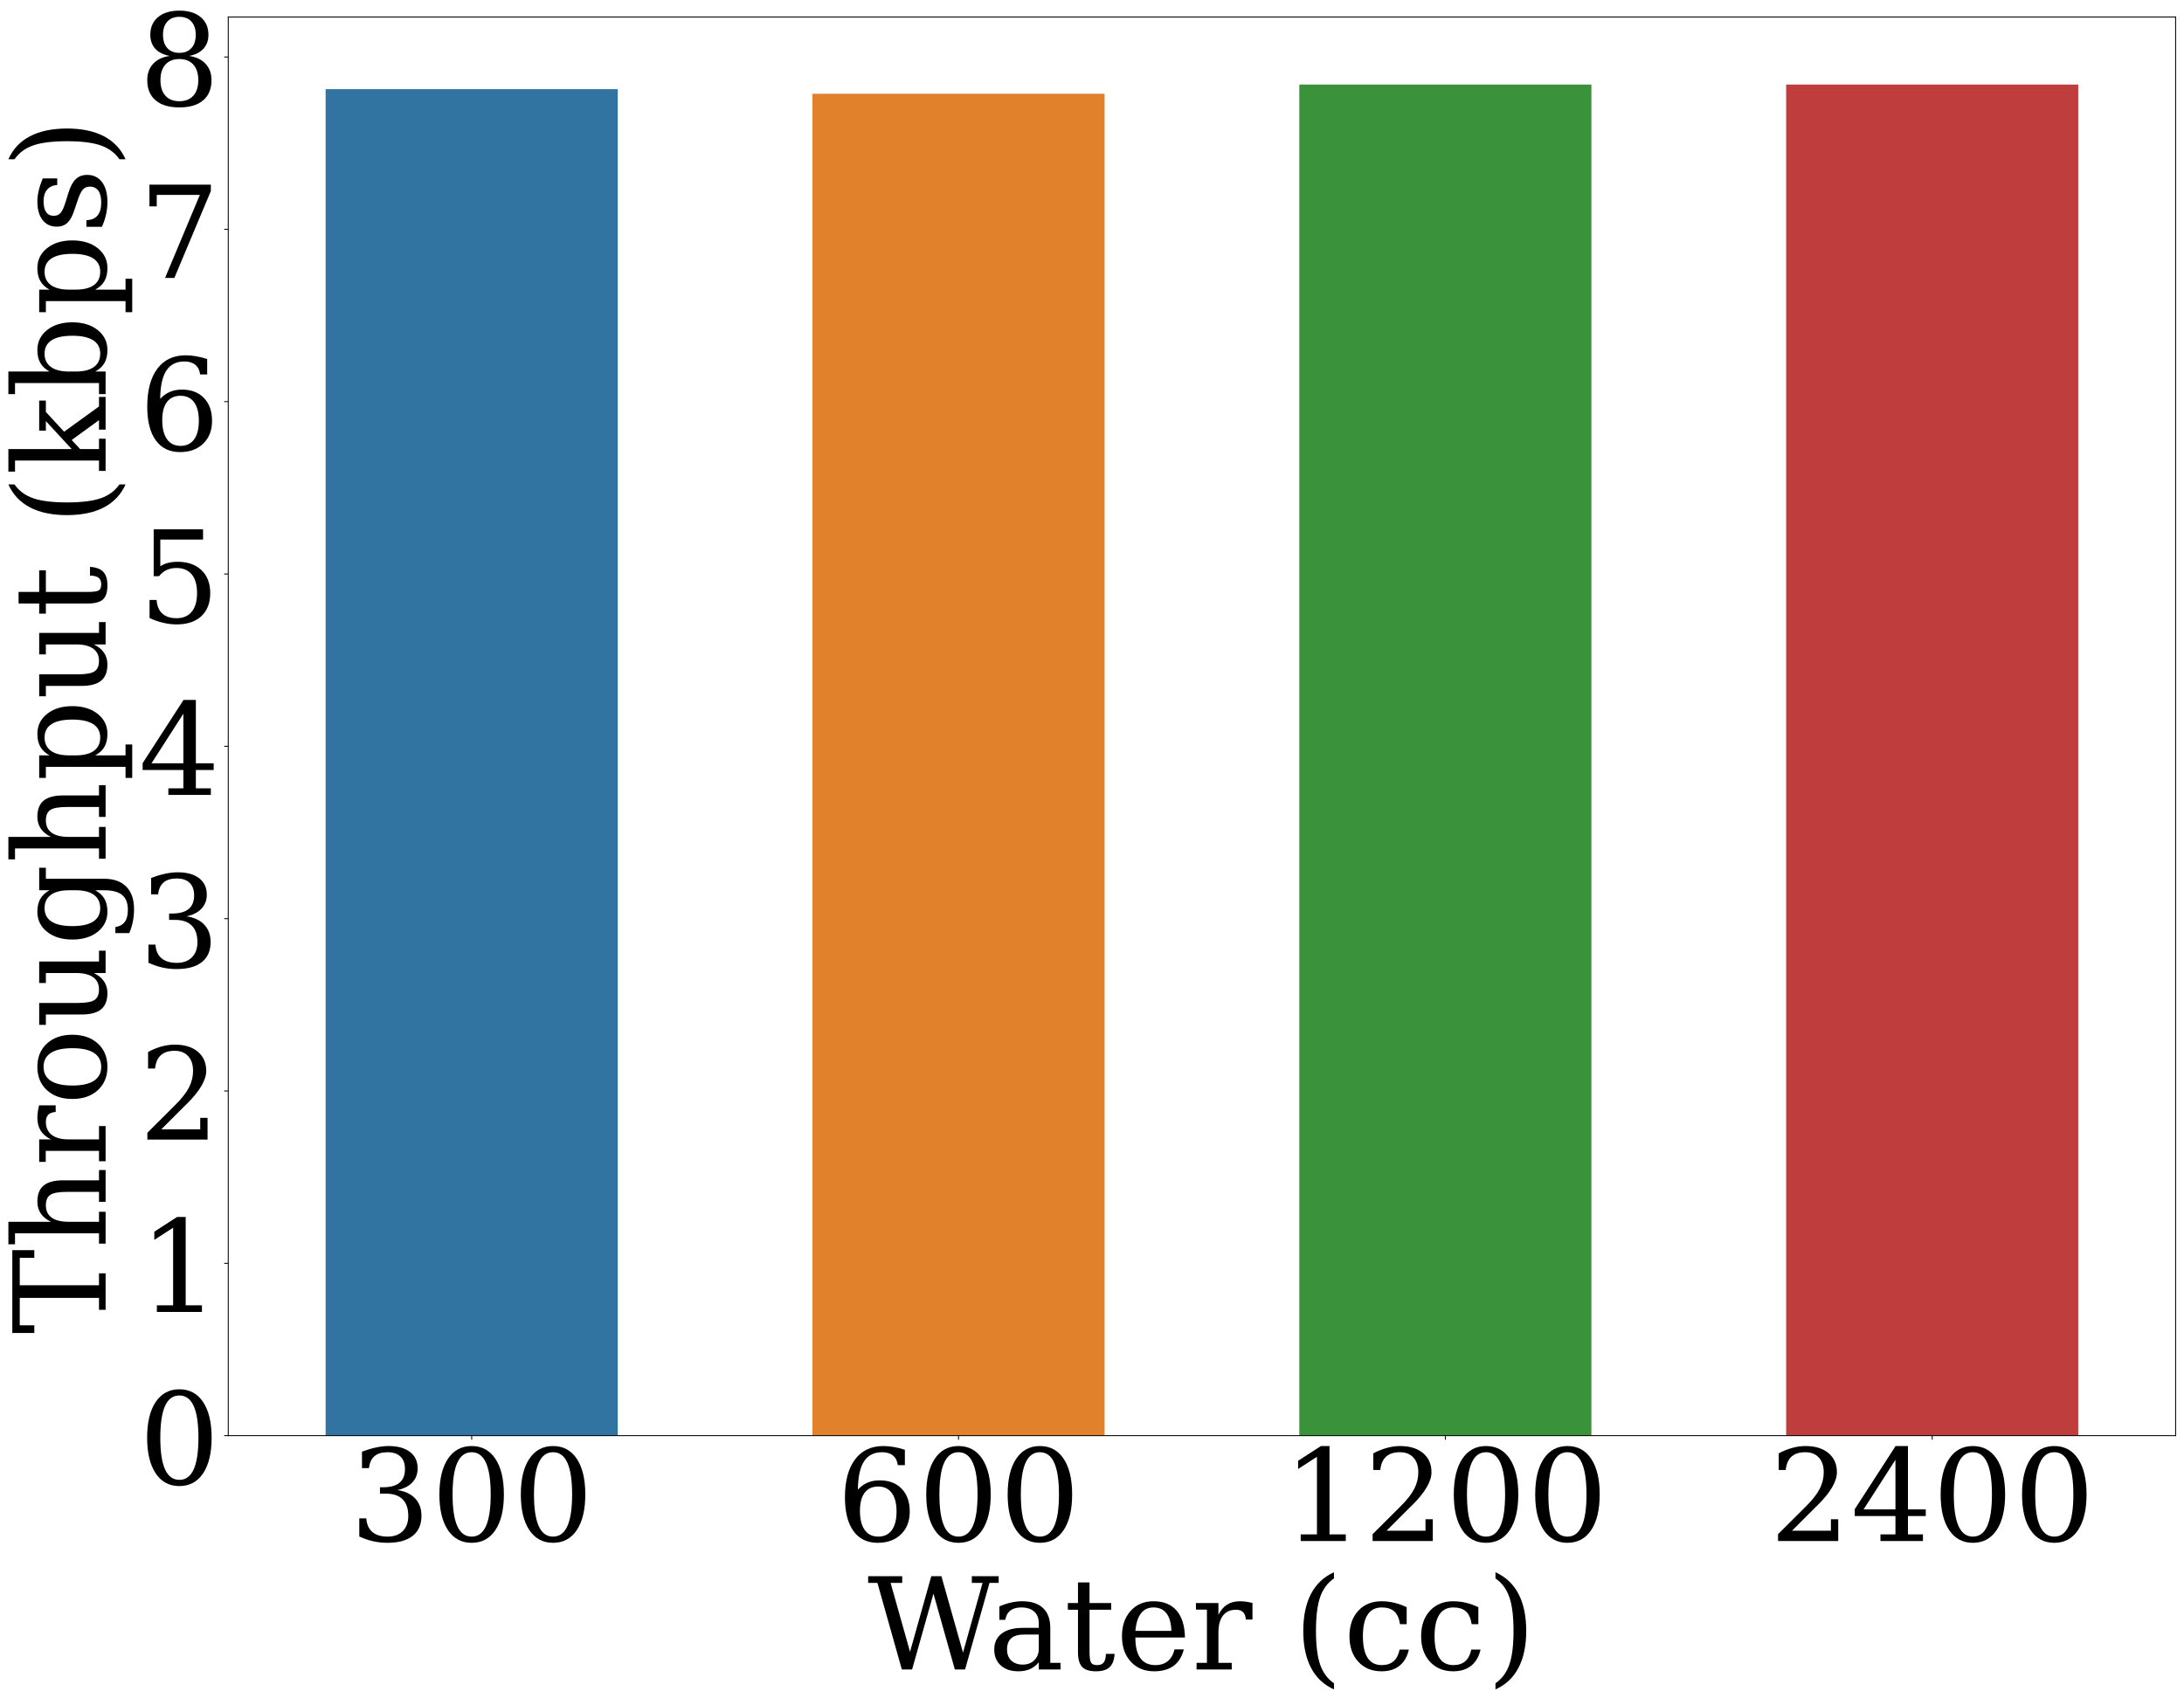
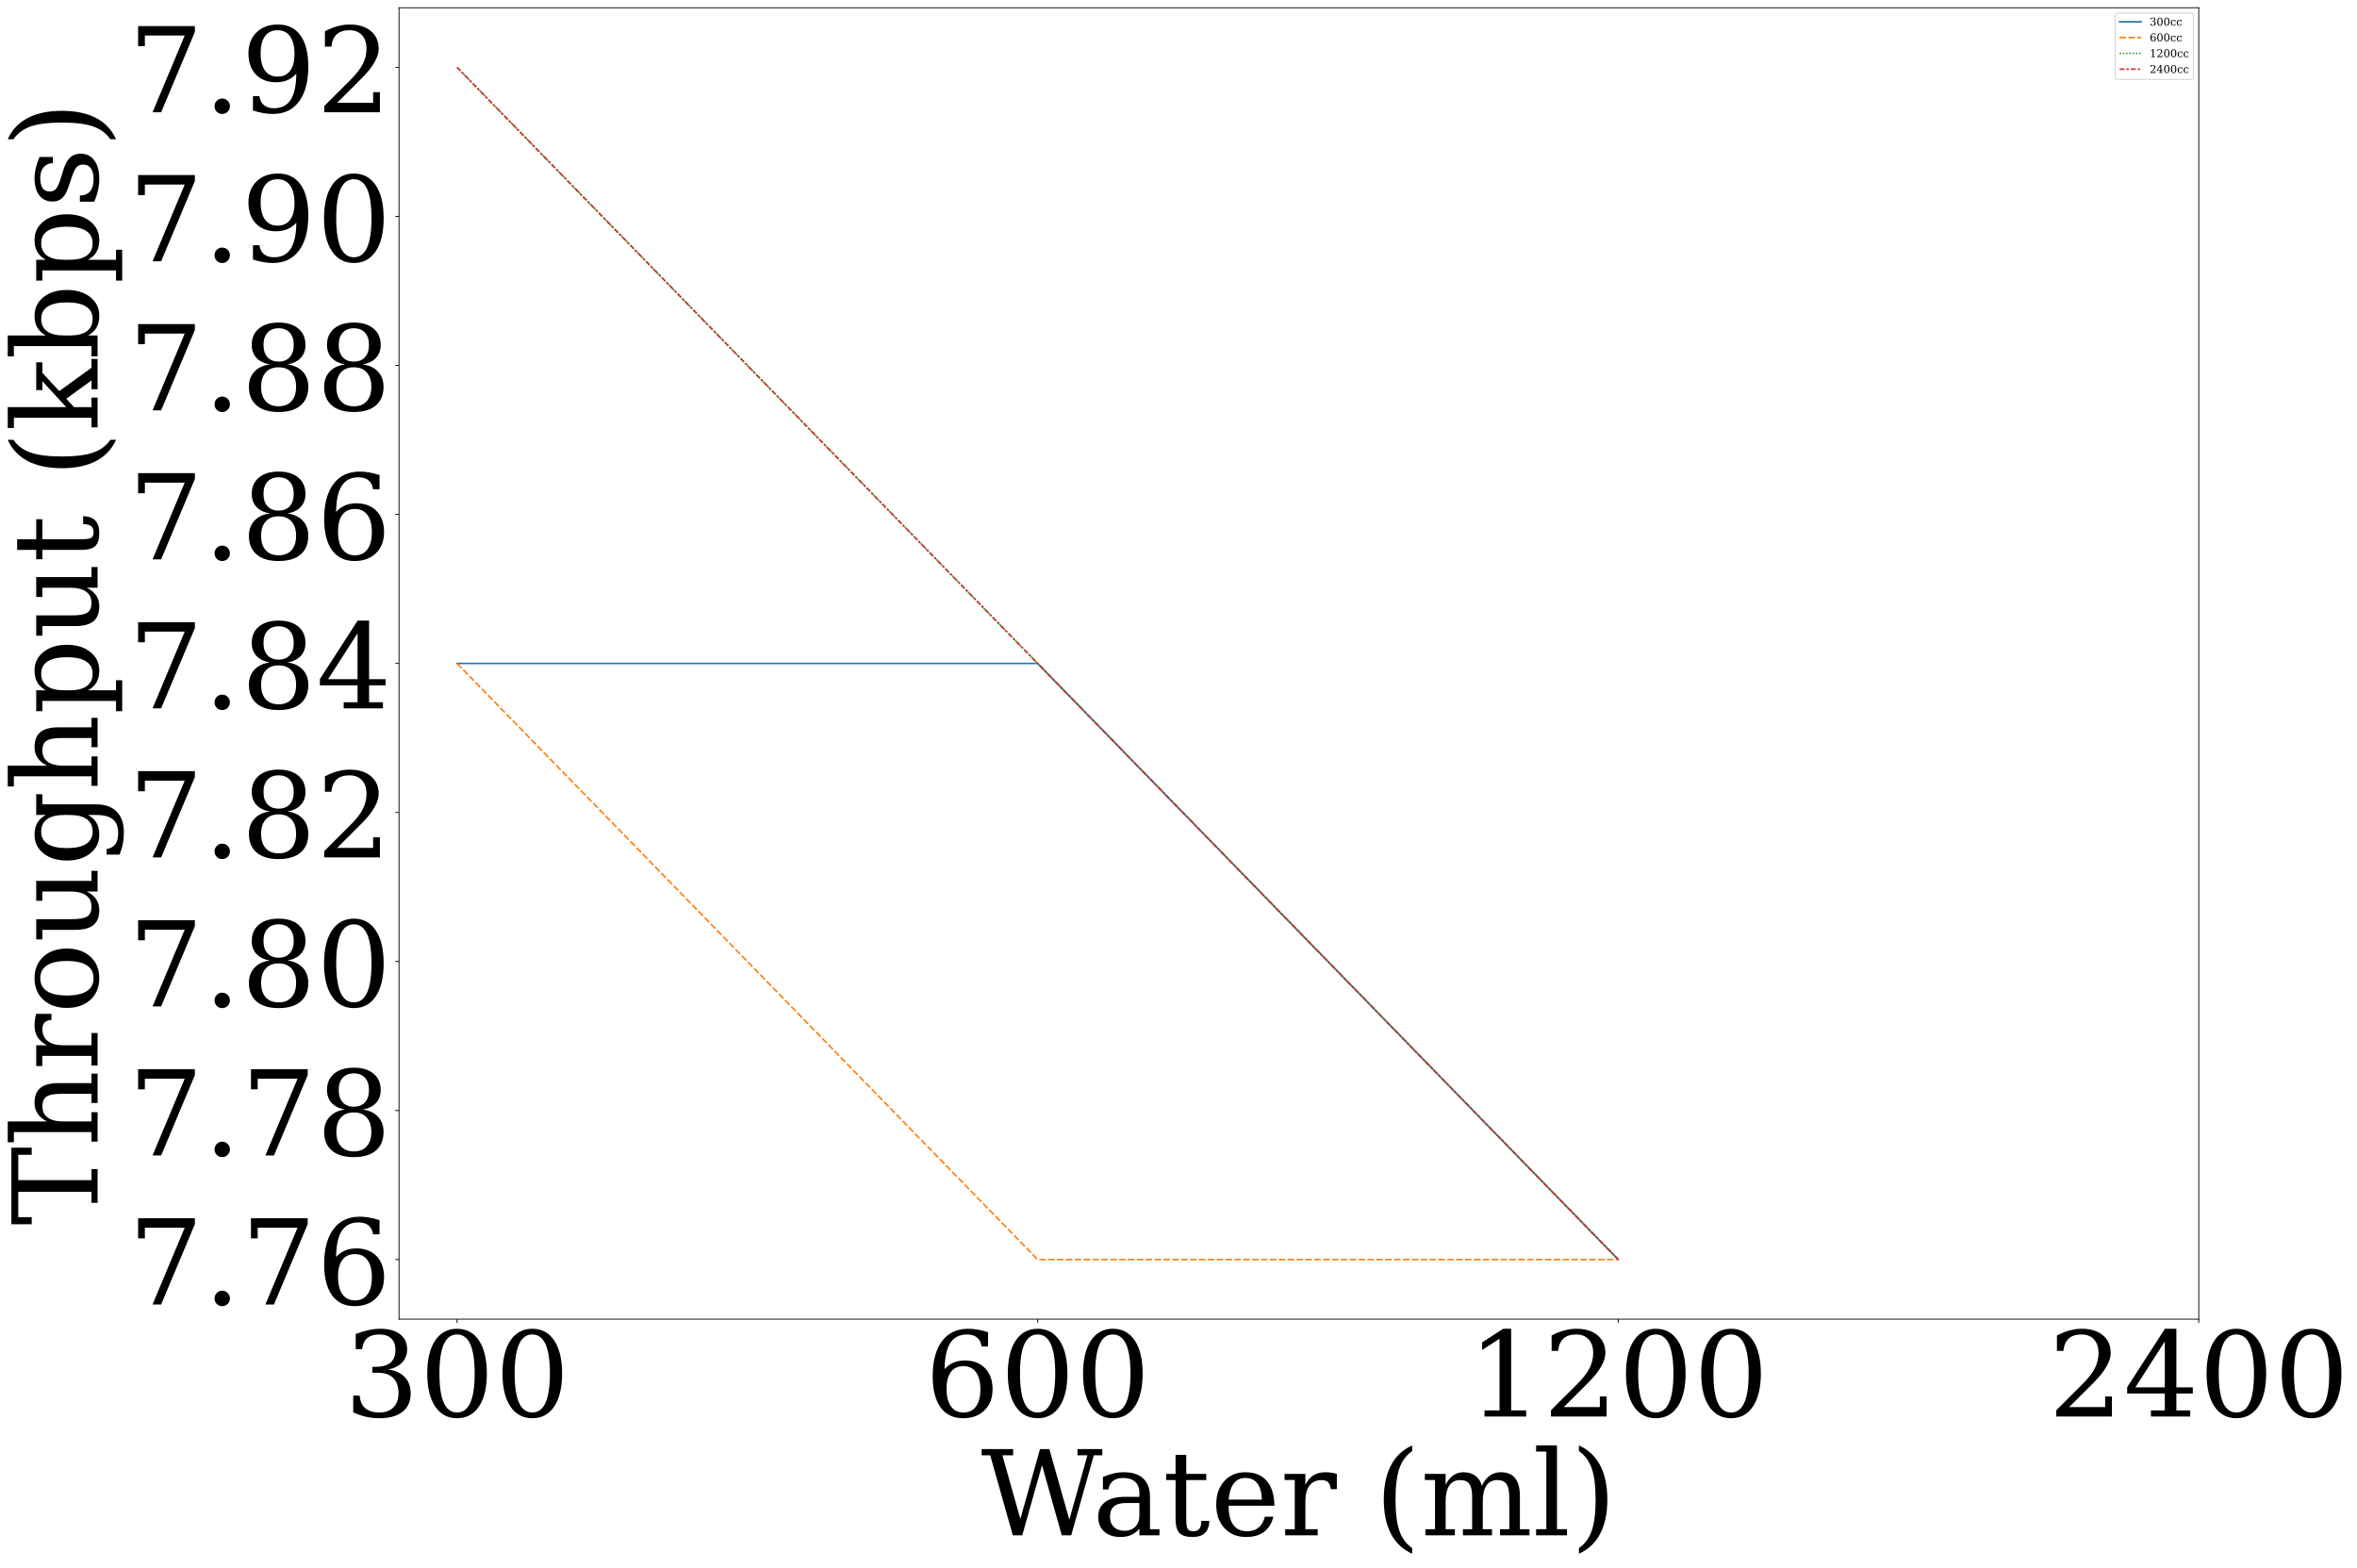
- <svg xmlns="http://www.w3.org/2000/svg" xmlns:xlink="http://www.w3.org/1999/xlink" width="1877.411pt" height="1465.416pt" viewBox="0 0 1877.411 1465.416" version="1.1">
+ <svg xmlns="http://www.w3.org/2000/svg" xmlns:xlink="http://www.w3.org/1999/xlink" width="2192.32pt" height="1457.999pt" viewBox="0 0 2192.32 1457.999" version="1.1">
  <defs>
    <style type="text/css">*{stroke-linejoin: round; stroke-linecap: butt}</style>
  </defs>
  <g id="figure_1">
    <g id="patch_1">
-       <path d="M 0 1465.416  L 1877.411 1465.416  L 1877.411 0  L 0 0  z " style="fill: #ffffff; stroke: #ffffff; stroke-linejoin: miter" />
+       <path d="M 0 1457.999  L 2192.32 1457.999  L 2192.32 0  L 0 0  z " style="fill: #ffffff; stroke: #ffffff; stroke-linejoin: miter" />
    </g>
    <g id="axes_1">
      <g id="patch_2">
-         <path d="M 196.211 1234.298  L 1870.211 1234.298  L 1870.211 14.618  L 196.211 14.618  z " style="fill: #ffffff" />
-       </g>
-       <g id="patch_3">
-         <path d="M 279.911 1234.298  L 531.011 1234.298  L 531.011 76.649  L 279.911 76.649  z " clip-path="url(#pd36b05f9ba)" style="fill: #3274a1" />
-       </g>
-       <g id="patch_4">
-         <path d="M 698.411 1234.298  L 949.511 1234.298  L 949.511 80.6  L 698.411 80.6  z " clip-path="url(#pd36b05f9ba)" style="fill: #e1812c" />
-       </g>
-       <g id="patch_5">
-         <path d="M 1116.911 1234.298  L 1368.011 1234.298  L 1368.011 72.698  L 1116.911 72.698  z " clip-path="url(#pd36b05f9ba)" style="fill: #3a923a" />
-       </g>
-       <g id="patch_6">
-         <path d="M 1535.411 1234.298  L 1786.511 1234.298  L 1786.511 72.698  L 1535.411 72.698  z " clip-path="url(#pd36b05f9ba)" style="fill: #c03d3e" />
-       </g>
+         <path d="M 371.145 1226.88  L 2045.145 1226.88  L 2045.145 7.2  L 371.145 7.2  z " style="fill: #ffffff" />
+       </g>
+       <g id="PolyCollection_1" />
+       <g id="PolyCollection_2" />
+       <g id="PolyCollection_3" />
+       <g id="PolyCollection_4" />
      <g id="matplotlib.axis_1">
        <g id="xtick_1">
          <g id="line2d_1">
            <defs>
-               <path id="m0cfe218877" d="M 0 0  L 0 3.5  " style="stroke: #000000; stroke-width: 0.8" />
-             </defs>
-             <g>
-               <use xlink:href="#m0cfe218877" x="405.461" y="1234.298" style="stroke: #000000; stroke-width: 0.8" />
+               <path id="m7ed82af41e" d="M 0 0  L 0 3.5  " style="stroke: #000000; stroke-width: 0.8" />
+             </defs>
+             <g>
+               <use xlink:href="#m7ed82af41e" x="425.145" y="1226.88" style="stroke: #000000; stroke-width: 0.8" />
            </g>
          </g>
          <g id="text_1">
-             <g transform="translate(300.4797 1324.88) scale(1.1 -1.1)">
+             <g transform="translate(320.1641 1317.463) scale(1.1 -1.1)">
              <defs>
                <path id="DejaVuSerif-33" d="M 622 4469  Q 988 4606 1323 4678  Q 1659 4750 1953 4750  Q 2638 4750 3022 4454  Q 3406 4159 3406 3634  Q 3406 3213 3140 2930  Q 2875 2647 2388 2547  Q 2963 2466 3280 2130  Q 3597 1794 3597 1259  Q 3597 606 3158 257  Q 2719 -91 1894 -91  Q 1528 -91 1179 -12  Q 831 66 488 225  L 488 1131  L 838 1131  Q 869 681 1141 450  Q 1413 219 1906 219  Q 2384 219 2661 495  Q 2938 772 2938 1253  Q 2938 1803 2653 2086  Q 2369 2369 1819 2369  L 1522 2369  L 1522 2688  L 1678 2688  Q 2225 2688 2498 2914  Q 2772 3141 2772 3597  Q 2772 4006 2547 4223  Q 2322 4441 1900 4441  Q 1478 4441 1245 4241  Q 1013 4041 972 3647  L 622 3647  L 622 4469  z " transform="scale(0.015625)" />
                <path id="DejaVuSerif-30" d="M 2034 219  Q 2513 219 2750 744  Q 2988 1269 2988 2328  Q 2988 3391 2750 3916  Q 2513 4441 2034 4441  Q 1556 4441 1318 3916  Q 1081 3391 1081 2328  Q 1081 1269 1318 744  Q 1556 219 2034 219  z M 2034 -91  Q 1275 -91 848 546  Q 422 1184 422 2328  Q 422 3475 848 4112  Q 1275 4750 2034 4750  Q 2797 4750 3222 4112  Q 3647 3475 3647 2328  Q 3647 1184 3222 546  Q 2797 -91 2034 -91  z " transform="scale(0.015625)" />
              </defs>
              <use xlink:href="#DejaVuSerif-33" />
              <use xlink:href="#DejaVuSerif-30" x="63.623" />
              <use xlink:href="#DejaVuSerif-30" x="127.246" />
            </g>
          </g>
        </g>
        <g id="xtick_2">
          <g id="line2d_2">
            <g>
-               <use xlink:href="#m0cfe218877" x="823.961" y="1234.298" style="stroke: #000000; stroke-width: 0.8" />
+               <use xlink:href="#m7ed82af41e" x="965.145" y="1226.88" style="stroke: #000000; stroke-width: 0.8" />
            </g>
          </g>
          <g id="text_2">
-             <g transform="translate(718.9797 1324.88) scale(1.1 -1.1)">
+             <g transform="translate(860.1641 1317.463) scale(1.1 -1.1)">
              <defs>
                <path id="DejaVuSerif-36" d="M 2094 219  Q 2534 219 2771 542  Q 3009 866 3009 1472  Q 3009 2078 2771 2401  Q 2534 2725 2094 2725  Q 1647 2725 1412 2412  Q 1178 2100 1178 1509  Q 1178 888 1415 553  Q 1653 219 2094 219  z M 1075 2569  Q 1288 2803 1556 2918  Q 1825 3034 2163 3034  Q 2859 3034 3264 2615  Q 3669 2197 3669 1472  Q 3669 763 3233 336  Q 2797 -91 2069 -91  Q 1278 -91 853 498  Q 428 1088 428 2181  Q 428 3406 931 4078  Q 1434 4750 2350 4750  Q 2597 4750 2869 4703  Q 3141 4656 3425 4563  L 3425 3794  L 3072 3794  Q 3034 4109 2831 4275  Q 2628 4441 2284 4441  Q 1678 4441 1381 3981  Q 1084 3522 1075 2569  z " transform="scale(0.015625)" />
              </defs>
              <use xlink:href="#DejaVuSerif-36" />
              <use xlink:href="#DejaVuSerif-30" x="63.623" />
              <use xlink:href="#DejaVuSerif-30" x="127.246" />
            </g>
          </g>
        </g>
        <g id="xtick_3">
          <g id="line2d_3">
            <g>
-               <use xlink:href="#m0cfe218877" x="1242.461" y="1234.298" style="stroke: #000000; stroke-width: 0.8" />
+               <use xlink:href="#m7ed82af41e" x="1505.145" y="1226.88" style="stroke: #000000; stroke-width: 0.8" />
            </g>
          </g>
          <g id="text_3">
-             <g transform="translate(1102.486 1324.88) scale(1.1 -1.1)">
+             <g transform="translate(1365.17 1317.463) scale(1.1 -1.1)">
              <defs>
                <path id="DejaVuSerif-31" d="M 909 0  L 909 331  L 1722 331  L 1722 4213  L 781 3603  L 781 4013  L 1919 4750  L 2350 4750  L 2350 331  L 3163 331  L 3163 0  L 909 0  z " transform="scale(0.015625)" />
                <path id="DejaVuSerif-32" d="M 819 3553  L 469 3553  L 469 4384  Q 803 4563 1142 4656  Q 1481 4750 1806 4750  Q 2534 4750 2956 4397  Q 3378 4044 3378 3438  Q 3378 2753 2422 1800  Q 2347 1728 2309 1691  L 1131 513  L 3078 513  L 3078 1088  L 3444 1088  L 3444 0  L 434 0  L 434 341  L 1850 1753  Q 2319 2222 2519 2614  Q 2719 3006 2719 3438  Q 2719 3909 2473 4175  Q 2228 4441 1797 4441  Q 1350 4441 1106 4219  Q 863 3997 819 3553  z " transform="scale(0.015625)" />
              </defs>
              <use xlink:href="#DejaVuSerif-31" />
              <use xlink:href="#DejaVuSerif-32" x="63.623" />
              <use xlink:href="#DejaVuSerif-30" x="127.246" />
              <use xlink:href="#DejaVuSerif-30" x="190.869" />
            </g>
          </g>
        </g>
        <g id="xtick_4">
          <g id="line2d_4">
            <g>
-               <use xlink:href="#m0cfe218877" x="1660.961" y="1234.298" style="stroke: #000000; stroke-width: 0.8" />
+               <use xlink:href="#m7ed82af41e" x="2045.145" y="1226.88" style="stroke: #000000; stroke-width: 0.8" />
            </g>
          </g>
          <g id="text_4">
-             <g transform="translate(1520.986 1324.88) scale(1.1 -1.1)">
+             <g transform="translate(1905.17 1317.463) scale(1.1 -1.1)">
              <defs>
                <path id="DejaVuSerif-34" d="M 2234 1581  L 2234 4063  L 641 1581  L 2234 1581  z M 3609 0  L 1484 0  L 1484 331  L 2234 331  L 2234 1247  L 197 1247  L 197 1588  L 2241 4750  L 2859 4750  L 2859 1581  L 3750 1581  L 3750 1247  L 2859 1247  L 2859 331  L 3609 331  L 3609 0  z " transform="scale(0.015625)" />
              </defs>
              <use xlink:href="#DejaVuSerif-32" />
              <use xlink:href="#DejaVuSerif-34" x="63.623" />
              <use xlink:href="#DejaVuSerif-30" x="127.246" />
              <use xlink:href="#DejaVuSerif-30" x="190.869" />
            </g>
          </g>
        </g>
        <g id="text_5">
-           <g transform="translate(745.7586 1435.34) scale(1.1 -1.1)">
+           <g transform="translate(912.5461 1427.922) scale(1.1 -1.1)">
            <defs>
              <path id="DejaVuSerif-57" d="M 4878 0  L 4366 0  L 3297 3794  L 2228 0  L 1716 0  L 494 4331  L 31 4331  L 31 4666  L 1734 4666  L 1734 4331  L 1153 4331  L 2125 884  L 3188 4666  L 3694 4666  L 4775 844  L 5753 4331  L 5216 4331  L 5216 4666  L 6559 4666  L 6559 4331  L 6100 4331  L 4878 0  z " transform="scale(0.015625)" />
              <path id="DejaVuSerif-61" d="M 2547 1044  L 2547 1747  L 1806 1747  Q 1378 1747 1168 1562  Q 959 1378 959 997  Q 959 650 1171 447  Q 1384 244 1747 244  Q 2106 244 2326 466  Q 2547 688 2547 1044  z M 3122 2075  L 3122 331  L 3634 331  L 3634 0  L 2547 0  L 2547 359  Q 2356 128 2106 18  Q 1856 -91 1522 -91  Q 969 -91 644 203  Q 319 497 319 997  Q 319 1513 691 1797  Q 1063 2081 1741 2081  L 2547 2081  L 2547 2309  Q 2547 2688 2317 2895  Q 2088 3103 1672 3103  Q 1328 3103 1125 2947  Q 922 2791 872 2484  L 575 2484  L 575 3156  Q 875 3284 1158 3348  Q 1441 3413 1709 3413  Q 2400 3413 2761 3070  Q 3122 2728 3122 2075  z " transform="scale(0.015625)" />
              <path id="DejaVuSerif-74" d="M 691 2988  L 184 2988  L 184 3322  L 691 3322  L 691 4353  L 1269 4353  L 1269 3322  L 2350 3322  L 2350 2988  L 1269 2988  L 1269 878  Q 1269 456 1350 337  Q 1431 219 1650 219  Q 1875 219 1978 351  Q 2081 484 2088 781  L 2522 781  Q 2497 328 2275 118  Q 2053 -91 1600 -91  Q 1103 -91 897 129  Q 691 350 691 878  L 691 2988  z " transform="scale(0.015625)" />
              <path id="DejaVuSerif-65" d="M 3469 1600  L 991 1600  L 991 1575  Q 991 903 1244 561  Q 1497 219 1991 219  Q 2369 219 2611 417  Q 2853 616 2950 1006  L 3413 1006  Q 3275 459 2904 184  Q 2534 -91 1931 -91  Q 1203 -91 761 389  Q 319 869 319 1663  Q 319 2450 753 2931  Q 1188 3413 1894 3413  Q 2647 3413 3050 2948  Q 3453 2484 3469 1600  z M 2791 1931  Q 2772 2513 2545 2808  Q 2319 3103 1894 3103  Q 1497 3103 1269 2806  Q 1041 2509 991 1931  L 2791 1931  z " transform="scale(0.015625)" />
              <path id="DejaVuSerif-72" d="M 3059 3328  L 3059 2497  L 2728 2497  Q 2713 2744 2591 2866  Q 2469 2988 2234 2988  Q 1809 2988 1582 2694  Q 1356 2400 1356 1850  L 1356 331  L 2022 331  L 2022 0  L 263 0  L 263 331  L 781 331  L 781 2994  L 231 2994  L 231 3322  L 1356 3322  L 1356 2731  Q 1525 3078 1790 3245  Q 2056 3413 2438 3413  Q 2578 3413 2733 3391  Q 2888 3369 3059 3328  z " transform="scale(0.015625)" />
              <path id="DejaVuSerif-20" transform="scale(0.015625)" />
              <path id="DejaVuSerif-28" d="M 2041 -997  Q 1281 -656 893 83  Q 506 822 506 1931  Q 506 3044 893 3783  Q 1281 4522 2041 4863  L 2041 4556  Q 1559 4225 1350 3623  Q 1141 3022 1141 1931  Q 1141 844 1350 242  Q 1559 -359 2041 -691  L 2041 -997  z " transform="scale(0.015625)" />
-               <path id="DejaVuSerif-63" d="M 3291 997  Q 3169 466 2822 187  Q 2475 -91 1925 -91  Q 1200 -91 759 389  Q 319 869 319 1663  Q 319 2459 759 2936  Q 1200 3413 1925 3413  Q 2241 3413 2553 3339  Q 2866 3266 3181 3116  L 3181 2266  L 2847 2266  Q 2781 2703 2561 2903  Q 2341 3103 1931 3103  Q 1466 3103 1228 2742  Q 991 2381 991 1663  Q 991 944 1227 581  Q 1463 219 1931 219  Q 2303 219 2525 412  Q 2747 606 2828 997  L 3291 997  z " transform="scale(0.015625)" />
+               <path id="DejaVuSerif-6d" d="M 3316 2675  Q 3481 3041 3739 3227  Q 3997 3413 4341 3413  Q 4863 3413 5119 3089  Q 5375 2766 5375 2113  L 5375 331  L 5894 331  L 5894 0  L 4300 0  L 4300 331  L 4800 331  L 4800 2047  Q 4800 2556 4650 2772  Q 4500 2988 4153 2988  Q 3769 2988 3567 2697  Q 3366 2406 3366 1850  L 3366 331  L 3866 331  L 3866 0  L 2291 0  L 2291 331  L 2791 331  L 2791 2069  Q 2791 2566 2641 2777  Q 2491 2988 2144 2988  Q 1759 2988 1557 2697  Q 1356 2406 1356 1850  L 1356 331  L 1856 331  L 1856 0  L 263 0  L 263 331  L 781 331  L 781 2994  L 231 2994  L 231 3322  L 1356 3322  L 1356 2731  Q 1516 3063 1762 3238  Q 2009 3413 2322 3413  Q 2709 3413 2968 3220  Q 3228 3028 3316 2675  z " transform="scale(0.015625)" />
+               <path id="DejaVuSerif-6c" d="M 1313 331  L 1856 331  L 1856 0  L 184 0  L 184 331  L 738 331  L 738 4531  L 184 4531  L 184 4863  L 1313 4863  L 1313 331  z " transform="scale(0.015625)" />
              <path id="DejaVuSerif-29" d="M 453 -997  L 453 -691  Q 934 -359 1145 242  Q 1356 844 1356 1931  Q 1356 3022 1145 3623  Q 934 4225 453 4556  L 453 4863  Q 1216 4522 1603 3783  Q 1991 3044 1991 1931  Q 1991 822 1603 83  Q 1216 -656 453 -997  z " transform="scale(0.015625)" />
            </defs>
            <use xlink:href="#DejaVuSerif-57" />
            <use xlink:href="#DejaVuSerif-61" x="94.033" />
            <use xlink:href="#DejaVuSerif-74" x="153.652" />
            <use xlink:href="#DejaVuSerif-65" x="193.838" />
            <use xlink:href="#DejaVuSerif-72" x="253.018" />
            <use xlink:href="#DejaVuSerif-20" x="300.82" />
            <use xlink:href="#DejaVuSerif-28" x="332.607" />
-             <use xlink:href="#DejaVuSerif-63" x="371.621" />
-             <use xlink:href="#DejaVuSerif-63" x="427.627" />
-             <use xlink:href="#DejaVuSerif-29" x="483.633" />
+             <use xlink:href="#DejaVuSerif-6d" x="371.621" />
+             <use xlink:href="#DejaVuSerif-6c" x="466.445" />
+             <use xlink:href="#DejaVuSerif-29" x="498.428" />
          </g>
        </g>
      </g>
      <g id="matplotlib.axis_2">
        <g id="ytick_1">
          <g id="line2d_5">
            <defs>
-               <path id="m09ed966c91" d="M 0 0  L -3.5 0  " style="stroke: #000000; stroke-width: 0.8" />
-             </defs>
-             <g>
-               <use xlink:href="#m09ed966c91" x="196.211" y="1234.298" style="stroke: #000000; stroke-width: 0.8" />
+               <path id="md751ccd770" d="M 0 0  L -3.5 0  " style="stroke: #000000; stroke-width: 0.8" />
+             </defs>
+             <g>
+               <use xlink:href="#md751ccd770" x="371.145" y="1171.44" style="stroke: #000000; stroke-width: 0.8" />
            </g>
          </g>
          <g id="text_6">
-             <g transform="translate(119.2234 1276.089) scale(1.1 -1.1)">
-               <use xlink:href="#DejaVuSerif-30" />
+             <g transform="translate(119.2234 1213.231) scale(1.1 -1.1)">
+               <defs>
+                 <path id="DejaVuSerif-37" d="M 3609 4347  L 1784 0  L 1319 0  L 3059 4153  L 903 4153  L 903 3578  L 538 3578  L 538 4666  L 3609 4666  L 3609 4347  z " transform="scale(0.015625)" />
+                 <path id="DejaVuSerif-2e" d="M 603 325  Q 603 500 722 622  Q 841 744 1019 744  Q 1191 744 1312 622  Q 1434 500 1434 325  Q 1434 153 1312 31  Q 1191 -91 1019 -91  Q 841 -91 722 29  Q 603 150 603 325  z " transform="scale(0.015625)" />
+               </defs>
+               <use xlink:href="#DejaVuSerif-37" />
+               <use xlink:href="#DejaVuSerif-2e" x="63.623" />
+               <use xlink:href="#DejaVuSerif-37" x="95.41" />
+               <use xlink:href="#DejaVuSerif-36" x="159.033" />
            </g>
          </g>
        </g>
        <g id="ytick_2">
          <g id="line2d_6">
            <g>
-               <use xlink:href="#m09ed966c91" x="196.211" y="1086.134" style="stroke: #000000; stroke-width: 0.8" />
+               <use xlink:href="#md751ccd770" x="371.145" y="1032.84" style="stroke: #000000; stroke-width: 0.8" />
            </g>
          </g>
          <g id="text_7">
-             <g transform="translate(119.2234 1127.926) scale(1.1 -1.1)">
-               <use xlink:href="#DejaVuSerif-31" />
+             <g transform="translate(119.2234 1074.631) scale(1.1 -1.1)">
+               <defs>
+                 <path id="DejaVuSerif-38" d="M 2981 1275  Q 2981 1775 2732 2051  Q 2484 2328 2034 2328  Q 1584 2328 1336 2051  Q 1088 1775 1088 1275  Q 1088 772 1336 495  Q 1584 219 2034 219  Q 2484 219 2732 495  Q 2981 772 2981 1275  z M 2853 3541  Q 2853 3966 2637 4203  Q 2422 4441 2034 4441  Q 1650 4441 1433 4203  Q 1216 3966 1216 3541  Q 1216 3113 1433 2875  Q 1650 2638 2034 2638  Q 2422 2638 2637 2875  Q 2853 3113 2853 3541  z M 2516 2484  Q 3047 2413 3344 2092  Q 3641 1772 3641 1275  Q 3641 619 3225 264  Q 2809 -91 2034 -91  Q 1263 -91 845 264  Q 428 619 428 1275  Q 428 1772 725 2092  Q 1022 2413 1556 2484  Q 1084 2569 832 2842  Q 581 3116 581 3541  Q 581 4103 968 4426  Q 1356 4750 2034 4750  Q 2713 4750 3100 4426  Q 3488 4103 3488 3541  Q 3488 3116 3236 2842  Q 2984 2569 2516 2484  z " transform="scale(0.015625)" />
+               </defs>
+               <use xlink:href="#DejaVuSerif-37" />
+               <use xlink:href="#DejaVuSerif-2e" x="63.623" />
+               <use xlink:href="#DejaVuSerif-37" x="95.41" />
+               <use xlink:href="#DejaVuSerif-38" x="159.033" />
            </g>
          </g>
        </g>
        <g id="ytick_3">
          <g id="line2d_7">
            <g>
-               <use xlink:href="#m09ed966c91" x="196.211" y="937.971" style="stroke: #000000; stroke-width: 0.8" />
+               <use xlink:href="#md751ccd770" x="371.145" y="894.24" style="stroke: #000000; stroke-width: 0.8" />
            </g>
          </g>
          <g id="text_8">
-             <g transform="translate(119.2234 979.7624) scale(1.1 -1.1)">
-               <use xlink:href="#DejaVuSerif-32" />
+             <g transform="translate(119.2234 936.0314) scale(1.1 -1.1)">
+               <use xlink:href="#DejaVuSerif-37" />
+               <use xlink:href="#DejaVuSerif-2e" x="63.623" />
+               <use xlink:href="#DejaVuSerif-38" x="95.41" />
+               <use xlink:href="#DejaVuSerif-30" x="159.033" />
            </g>
          </g>
        </g>
        <g id="ytick_4">
          <g id="line2d_8">
            <g>
-               <use xlink:href="#m09ed966c91" x="196.211" y="789.808" style="stroke: #000000; stroke-width: 0.8" />
+               <use xlink:href="#md751ccd770" x="371.145" y="755.64" style="stroke: #000000; stroke-width: 0.8" />
            </g>
          </g>
          <g id="text_9">
-             <g transform="translate(119.2234 831.5991) scale(1.1 -1.1)">
-               <use xlink:href="#DejaVuSerif-33" />
+             <g transform="translate(119.2234 797.4314) scale(1.1 -1.1)">
+               <use xlink:href="#DejaVuSerif-37" />
+               <use xlink:href="#DejaVuSerif-2e" x="63.623" />
+               <use xlink:href="#DejaVuSerif-38" x="95.41" />
+               <use xlink:href="#DejaVuSerif-32" x="159.033" />
            </g>
          </g>
        </g>
        <g id="ytick_5">
          <g id="line2d_9">
            <g>
-               <use xlink:href="#m09ed966c91" x="196.211" y="641.644" style="stroke: #000000; stroke-width: 0.8" />
+               <use xlink:href="#md751ccd770" x="371.145" y="617.04" style="stroke: #000000; stroke-width: 0.8" />
            </g>
          </g>
          <g id="text_10">
-             <g transform="translate(119.2234 683.4359) scale(1.1 -1.1)">
-               <use xlink:href="#DejaVuSerif-34" />
+             <g transform="translate(119.2234 658.8314) scale(1.1 -1.1)">
+               <use xlink:href="#DejaVuSerif-37" />
+               <use xlink:href="#DejaVuSerif-2e" x="63.623" />
+               <use xlink:href="#DejaVuSerif-38" x="95.41" />
+               <use xlink:href="#DejaVuSerif-34" x="159.033" />
            </g>
          </g>
        </g>
        <g id="ytick_6">
          <g id="line2d_10">
            <g>
-               <use xlink:href="#m09ed966c91" x="196.211" y="493.481" style="stroke: #000000; stroke-width: 0.8" />
+               <use xlink:href="#md751ccd770" x="371.145" y="478.44" style="stroke: #000000; stroke-width: 0.8" />
            </g>
          </g>
          <g id="text_11">
-             <g transform="translate(119.2234 535.2726) scale(1.1 -1.1)">
-               <defs>
-                 <path id="DejaVuSerif-35" d="M 3219 4666  L 3219 4153  L 1081 4153  L 1081 2816  Q 1244 2928 1461 2984  Q 1678 3041 1947 3041  Q 2703 3041 3140 2622  Q 3578 2203 3578 1478  Q 3578 738 3136 323  Q 2694 -91 1894 -91  Q 1572 -91 1234 -12  Q 897 66 544 225  L 544 1131  L 897 1131  Q 925 688 1179 453  Q 1434 219 1894 219  Q 2388 219 2653 544  Q 2919 869 2919 1478  Q 2919 2084 2655 2407  Q 2391 2731 1894 2731  Q 1613 2731 1398 2631  Q 1184 2531 1019 2322  L 750 2322  L 750 4666  L 3219 4666  z " transform="scale(0.015625)" />
-               </defs>
-               <use xlink:href="#DejaVuSerif-35" />
+             <g transform="translate(119.2234 520.2314) scale(1.1 -1.1)">
+               <use xlink:href="#DejaVuSerif-37" />
+               <use xlink:href="#DejaVuSerif-2e" x="63.623" />
+               <use xlink:href="#DejaVuSerif-38" x="95.41" />
+               <use xlink:href="#DejaVuSerif-36" x="159.033" />
            </g>
          </g>
        </g>
        <g id="ytick_7">
          <g id="line2d_11">
            <g>
-               <use xlink:href="#m09ed966c91" x="196.211" y="345.318" style="stroke: #000000; stroke-width: 0.8" />
+               <use xlink:href="#md751ccd770" x="371.145" y="339.84" style="stroke: #000000; stroke-width: 0.8" />
            </g>
          </g>
          <g id="text_12">
-             <g transform="translate(119.2234 387.1093) scale(1.1 -1.1)">
-               <use xlink:href="#DejaVuSerif-36" />
+             <g transform="translate(119.2234 381.6314) scale(1.1 -1.1)">
+               <use xlink:href="#DejaVuSerif-37" />
+               <use xlink:href="#DejaVuSerif-2e" x="63.623" />
+               <use xlink:href="#DejaVuSerif-38" x="95.41" />
+               <use xlink:href="#DejaVuSerif-38" x="159.033" />
            </g>
          </g>
        </g>
        <g id="ytick_8">
          <g id="line2d_12">
            <g>
-               <use xlink:href="#m09ed966c91" x="196.211" y="197.155" style="stroke: #000000; stroke-width: 0.8" />
+               <use xlink:href="#md751ccd770" x="371.145" y="201.24" style="stroke: #000000; stroke-width: 0.8" />
            </g>
          </g>
          <g id="text_13">
-             <g transform="translate(119.2234 238.9461) scale(1.1 -1.1)">
-               <defs>
-                 <path id="DejaVuSerif-37" d="M 3609 4347  L 1784 0  L 1319 0  L 3059 4153  L 903 4153  L 903 3578  L 538 3578  L 538 4666  L 3609 4666  L 3609 4347  z " transform="scale(0.015625)" />
-               </defs>
-               <use xlink:href="#DejaVuSerif-37" />
+             <g transform="translate(119.2234 243.0314) scale(1.1 -1.1)">
+               <defs>
+                 <path id="DejaVuSerif-39" d="M 2994 2091  Q 2784 1856 2512 1740  Q 2241 1625 1900 1625  Q 1206 1625 804 2044  Q 403 2463 403 3188  Q 403 3897 839 4323  Q 1275 4750 2003 4750  Q 2794 4750 3217 4161  Q 3641 3572 3641 2478  Q 3641 1253 3137 581  Q 2634 -91 1722 -91  Q 1475 -91 1203 -44  Q 931 3 647 97  L 647 872  L 997 872  Q 1038 556 1241 387  Q 1444 219 1784 219  Q 2391 219 2687 676  Q 2984 1134 2994 2091  z M 1978 4441  Q 1534 4441 1298 4117  Q 1063 3794 1063 3188  Q 1063 2581 1298 2256  Q 1534 1931 1978 1931  Q 2422 1931 2658 2245  Q 2894 2559 2894 3150  Q 2894 3772 2656 4106  Q 2419 4441 1978 4441  z " transform="scale(0.015625)" />
+               </defs>
+               <use xlink:href="#DejaVuSerif-37" />
+               <use xlink:href="#DejaVuSerif-2e" x="63.623" />
+               <use xlink:href="#DejaVuSerif-39" x="95.41" />
+               <use xlink:href="#DejaVuSerif-30" x="159.033" />
            </g>
          </g>
        </g>
        <g id="ytick_9">
          <g id="line2d_13">
            <g>
-               <use xlink:href="#m09ed966c91" x="196.211" y="48.991" style="stroke: #000000; stroke-width: 0.8" />
+               <use xlink:href="#md751ccd770" x="371.145" y="62.64" style="stroke: #000000; stroke-width: 0.8" />
            </g>
          </g>
          <g id="text_14">
-             <g transform="translate(119.2234 90.78281) scale(1.1 -1.1)">
-               <defs>
-                 <path id="DejaVuSerif-38" d="M 2981 1275  Q 2981 1775 2732 2051  Q 2484 2328 2034 2328  Q 1584 2328 1336 2051  Q 1088 1775 1088 1275  Q 1088 772 1336 495  Q 1584 219 2034 219  Q 2484 219 2732 495  Q 2981 772 2981 1275  z M 2853 3541  Q 2853 3966 2637 4203  Q 2422 4441 2034 4441  Q 1650 4441 1433 4203  Q 1216 3966 1216 3541  Q 1216 3113 1433 2875  Q 1650 2638 2034 2638  Q 2422 2638 2637 2875  Q 2853 3113 2853 3541  z M 2516 2484  Q 3047 2413 3344 2092  Q 3641 1772 3641 1275  Q 3641 619 3225 264  Q 2809 -91 2034 -91  Q 1263 -91 845 264  Q 428 619 428 1275  Q 428 1772 725 2092  Q 1022 2413 1556 2484  Q 1084 2569 832 2842  Q 581 3116 581 3541  Q 581 4103 968 4426  Q 1356 4750 2034 4750  Q 2713 4750 3100 4426  Q 3488 4103 3488 3541  Q 3488 3116 3236 2842  Q 2984 2569 2516 2484  z " transform="scale(0.015625)" />
-               </defs>
-               <use xlink:href="#DejaVuSerif-38" />
+             <g transform="translate(119.2234 104.4314) scale(1.1 -1.1)">
+               <use xlink:href="#DejaVuSerif-37" />
+               <use xlink:href="#DejaVuSerif-2e" x="63.623" />
+               <use xlink:href="#DejaVuSerif-39" x="95.41" />
+               <use xlink:href="#DejaVuSerif-32" x="159.033" />
            </g>
          </g>
        </g>
        <g id="text_15">
-           <g transform="translate(90.78281 1147.121) rotate(-90) scale(1.1 -1.1)">
+           <g transform="translate(90.78281 1139.703) rotate(-90) scale(1.1 -1.1)">
            <defs>
              <path id="DejaVuSerif-54" d="M 1222 0  L 1222 331  L 1819 331  L 1819 4294  L 447 4294  L 447 3566  L 63 3566  L 63 4666  L 4206 4666  L 4206 3566  L 3822 3566  L 3822 4294  L 2450 4294  L 2450 331  L 3047 331  L 3047 0  L 1222 0  z " transform="scale(0.015625)" />
              <path id="DejaVuSerif-68" d="M 263 0  L 263 331  L 781 331  L 781 4531  L 231 4531  L 231 4863  L 1356 4863  L 1356 2731  Q 1516 3069 1770 3241  Q 2025 3413 2363 3413  Q 2913 3413 3172 3097  Q 3431 2781 3431 2113  L 3431 331  L 3944 331  L 3944 0  L 2356 0  L 2356 331  L 2853 331  L 2853 1931  Q 2853 2541 2704 2764  Q 2556 2988 2175 2988  Q 1775 2988 1565 2697  Q 1356 2406 1356 1850  L 1356 331  L 1856 331  L 1856 0  L 263 0  z " transform="scale(0.015625)" />
              <path id="DejaVuSerif-6f" d="M 1925 219  Q 2388 219 2623 584  Q 2859 950 2859 1663  Q 2859 2375 2623 2739  Q 2388 3103 1925 3103  Q 1463 3103 1227 2739  Q 991 2375 991 1663  Q 991 950 1228 584  Q 1466 219 1925 219  z M 1925 -91  Q 1200 -91 759 389  Q 319 869 319 1663  Q 319 2456 758 2934  Q 1197 3413 1925 3413  Q 2653 3413 3092 2934  Q 3531 2456 3531 1663  Q 3531 869 3092 389  Q 2653 -91 1925 -91  z " transform="scale(0.015625)" />
              <path id="DejaVuSerif-75" d="M 2266 3322  L 3341 3322  L 3341 331  L 3884 331  L 3884 0  L 2766 0  L 2766 588  Q 2606 256 2353 82  Q 2100 -91 1766 -91  Q 1213 -91 952 223  Q 691 538 691 1209  L 691 2988  L 172 2988  L 172 3322  L 1269 3322  L 1269 1388  Q 1269 781 1417 556  Q 1566 331 1947 331  Q 2347 331 2556 625  Q 2766 919 2766 1478  L 2766 2988  L 2266 2988  L 2266 3322  z " transform="scale(0.015625)" />
              <path id="DejaVuSerif-67" d="M 3359 2988  L 3359 72  Q 3359 -644 2965 -1033  Q 2572 -1422 1844 -1422  Q 1516 -1422 1216 -1362  Q 916 -1303 641 -1184  L 641 -488  L 941 -488  Q 997 -813 1206 -963  Q 1416 -1113 1806 -1113  Q 2313 -1113 2548 -827  Q 2784 -541 2784 72  L 2784 519  Q 2616 206 2355 57  Q 2094 -91 1709 -91  Q 1097 -91 708 395  Q 319 881 319 1663  Q 319 2444 706 2928  Q 1094 3413 1709 3413  Q 2094 3413 2355 3264  Q 2616 3116 2784 2803  L 2784 3322  L 3909 3322  L 3909 2988  L 3359 2988  z M 2784 1825  Q 2784 2422 2554 2737  Q 2325 3053 1888 3053  Q 1444 3053 1217 2703  Q 991 2353 991 1663  Q 991 975 1217 622  Q 1444 269 1888 269  Q 2325 269 2554 583  Q 2784 897 2784 1497  L 2784 1825  z " transform="scale(0.015625)" />
              <path id="DejaVuSerif-70" d="M 1313 1825  L 1313 1497  Q 1313 897 1542 583  Q 1772 269 2209 269  Q 2650 269 2876 622  Q 3103 975 3103 1663  Q 3103 2353 2876 2703  Q 2650 3053 2209 3053  Q 1772 3053 1542 2737  Q 1313 2422 1313 1825  z M 738 2988  L 184 2988  L 184 3322  L 1313 3322  L 1313 2803  Q 1481 3116 1742 3264  Q 2003 3413 2388 3413  Q 3000 3413 3387 2928  Q 3775 2444 3775 1663  Q 3775 881 3387 395  Q 3000 -91 2388 -91  Q 2003 -91 1742 57  Q 1481 206 1313 519  L 1313 -997  L 1856 -997  L 1856 -1331  L 184 -1331  L 184 -997  L 738 -997  L 738 2988  z " transform="scale(0.015625)" />
              <path id="DejaVuSerif-6b" d="M 1831 0  L 219 0  L 219 331  L 738 331  L 738 4531  L 184 4531  L 184 4863  L 1313 4863  L 1313 1697  L 2713 2988  L 2234 2988  L 2234 3322  L 3738 3322  L 3738 2988  L 3169 2988  L 2181 2075  L 3444 331  L 3922 331  L 3922 0  L 2284 0  L 2284 331  L 2759 331  L 1766 1697  L 1313 1275  L 1313 331  L 1831 331  L 1831 0  z " transform="scale(0.015625)" />
              <path id="DejaVuSerif-62" d="M 738 331  L 738 4531  L 184 4531  L 184 4863  L 1313 4863  L 1313 2803  Q 1481 3116 1742 3264  Q 2003 3413 2388 3413  Q 3000 3413 3387 2928  Q 3775 2444 3775 1663  Q 3775 881 3387 395  Q 3000 -91 2388 -91  Q 2003 -91 1742 57  Q 1481 206 1313 519  L 1313 0  L 184 0  L 184 331  L 738 331  z M 1313 1497  Q 1313 897 1542 583  Q 1772 269 2209 269  Q 2650 269 2876 622  Q 3103 975 3103 1663  Q 3103 2353 2876 2703  Q 2650 3053 2209 3053  Q 1772 3053 1542 2737  Q 1313 2422 1313 1825  L 1313 1497  z " transform="scale(0.015625)" />
              <path id="DejaVuSerif-73" d="M 359 184  L 359 959  L 691 959  Q 703 588 923 403  Q 1144 219 1575 219  Q 1963 219 2166 364  Q 2369 509 2369 788  Q 2369 1006 2220 1140  Q 2072 1275 1594 1428  L 1178 1569  Q 750 1706 558 1912  Q 366 2119 366 2438  Q 366 2894 700 3153  Q 1034 3413 1625 3413  Q 1888 3413 2178 3344  Q 2469 3275 2778 3144  L 2778 2419  L 2447 2419  Q 2434 2741 2221 2922  Q 2009 3103 1644 3103  Q 1281 3103 1095 2975  Q 909 2847 909 2591  Q 909 2381 1050 2254  Q 1191 2128 1613 1997  L 2069 1856  Q 2541 1709 2748 1489  Q 2956 1269 2956 922  Q 2956 450 2595 179  Q 2234 -91 1600 -91  Q 1278 -91 972 -22  Q 666 47 359 184  z " transform="scale(0.015625)" />
            </defs>
            <use xlink:href="#DejaVuSerif-54" />
            <use xlink:href="#DejaVuSerif-68" x="66.699" />
            <use xlink:href="#DejaVuSerif-72" x="131.104" />
            <use xlink:href="#DejaVuSerif-6f" x="178.906" />
            <use xlink:href="#DejaVuSerif-75" x="239.111" />
            <use xlink:href="#DejaVuSerif-67" x="303.516" />
            <use xlink:href="#DejaVuSerif-68" x="367.529" />
            <use xlink:href="#DejaVuSerif-70" x="431.934" />
            <use xlink:href="#DejaVuSerif-75" x="495.947" />
            <use xlink:href="#DejaVuSerif-74" x="560.352" />
            <use xlink:href="#DejaVuSerif-20" x="600.537" />
            <use xlink:href="#DejaVuSerif-28" x="632.324" />
            <use xlink:href="#DejaVuSerif-6b" x="671.338" />
            <use xlink:href="#DejaVuSerif-62" x="731.934" />
            <use xlink:href="#DejaVuSerif-70" x="795.947" />
            <use xlink:href="#DejaVuSerif-73" x="859.961" />
            <use xlink:href="#DejaVuSerif-29" x="911.279" />
          </g>
        </g>
      </g>
      <g id="line2d_14">
-         <path clip-path="url(#pd36b05f9ba)" style="fill: none; stroke: #424242; stroke-width: 10; stroke-linecap: square" />
+         <path d="M 425.145 617.04  L 965.145 617.04  L 1505.145 1171.44  " clip-path="url(#pb3a0eaa581)" style="fill: none; stroke: #1f77b4; stroke-width: 1.5; stroke-linecap: square" />
      </g>
      <g id="line2d_15">
-         <path clip-path="url(#pd36b05f9ba)" style="fill: none; stroke: #424242; stroke-width: 10; stroke-linecap: square" />
+         <path d="M 425.145 617.04  L 965.145 1171.44  L 1505.145 1171.44  " clip-path="url(#pb3a0eaa581)" style="fill: none; stroke-dasharray: 6,2.25; stroke-dashoffset: 0; stroke: #ff7f0e; stroke-width: 1.5" />
      </g>
      <g id="line2d_16">
-         <path clip-path="url(#pd36b05f9ba)" style="fill: none; stroke: #424242; stroke-width: 10; stroke-linecap: square" />
+         <path d="M 425.145 62.64  L 965.145 617.04  L 1505.145 1171.44  " clip-path="url(#pb3a0eaa581)" style="fill: none; stroke-dasharray: 1.5,1.5; stroke-dashoffset: 0; stroke: #2ca02c; stroke-width: 1.5" />
      </g>
      <g id="line2d_17">
-         <path clip-path="url(#pd36b05f9ba)" style="fill: none; stroke: #424242; stroke-width: 10; stroke-linecap: square" />
-       </g>
-       <g id="patch_7">
-         <path d="M 196.211 1234.298  L 196.211 14.618  " style="fill: none; stroke: #000000; stroke-width: 0.8; stroke-linejoin: miter; stroke-linecap: square" />
-       </g>
-       <g id="patch_8">
-         <path d="M 1870.211 1234.298  L 1870.211 14.618  " style="fill: none; stroke: #000000; stroke-width: 0.8; stroke-linejoin: miter; stroke-linecap: square" />
-       </g>
-       <g id="patch_9">
-         <path d="M 196.211 1234.298  L 1870.211 1234.298  " style="fill: none; stroke: #000000; stroke-width: 0.8; stroke-linejoin: miter; stroke-linecap: square" />
-       </g>
-       <g id="patch_10">
-         <path d="M 196.211 14.618  L 1870.211 14.618  " style="fill: none; stroke: #000000; stroke-width: 0.8; stroke-linejoin: miter; stroke-linecap: square" />
+         <path d="M 425.145 62.64  L 965.145 617.04  L 1505.145 1171.44  " clip-path="url(#pb3a0eaa581)" style="fill: none; stroke-dasharray: 4.5,1.875,2.25,1.875; stroke-dashoffset: 0; stroke: #d62728; stroke-width: 1.5" />
+       </g>
+       <g id="line2d_18" />
+       <g id="line2d_19" />
+       <g id="line2d_20" />
+       <g id="line2d_21" />
+       <g id="patch_3">
+         <path d="M 371.145 1226.88  L 371.145 7.2  " style="fill: none; stroke: #000000; stroke-width: 0.8; stroke-linejoin: miter; stroke-linecap: square" />
+       </g>
+       <g id="patch_4">
+         <path d="M 2045.145 1226.88  L 2045.145 7.2  " style="fill: none; stroke: #000000; stroke-width: 0.8; stroke-linejoin: miter; stroke-linecap: square" />
+       </g>
+       <g id="patch_5">
+         <path d="M 371.145 1226.88  L 2045.145 1226.88  " style="fill: none; stroke: #000000; stroke-width: 0.8; stroke-linejoin: miter; stroke-linecap: square" />
+       </g>
+       <g id="patch_6">
+         <path d="M 371.145 7.2  L 2045.145 7.2  " style="fill: none; stroke: #000000; stroke-width: 0.8; stroke-linejoin: miter; stroke-linecap: square" />
+       </g>
+       <g id="legend_1">
+         <g id="patch_7">
+           <path d="M 1969.495 73.912  L 2038.145 73.912  Q 2040.145 73.912 2040.145 71.912  L 2040.145 14.2  Q 2040.145 12.2 2038.145 12.2  L 1969.495 12.2  Q 1967.495 12.2 1967.495 14.2  L 1967.495 71.912  Q 1967.495 73.912 1969.495 73.912  z " style="fill: #ffffff; opacity: 0.8; stroke: #cccccc; stroke-linejoin: miter" />
+         </g>
+         <g id="line2d_22">
+           <path d="M 1971.495 20.298  L 1981.495 20.298  L 1991.495 20.298  " style="fill: none; stroke: #1f77b4; stroke-width: 1.5; stroke-linecap: square" />
+         </g>
+         <g id="text_16">
+           <g transform="translate(1999.495 23.79844) scale(0.1 -0.1)">
+             <defs>
+               <path id="DejaVuSerif-63" d="M 3291 997  Q 3169 466 2822 187  Q 2475 -91 1925 -91  Q 1200 -91 759 389  Q 319 869 319 1663  Q 319 2459 759 2936  Q 1200 3413 1925 3413  Q 2241 3413 2553 3339  Q 2866 3266 3181 3116  L 3181 2266  L 2847 2266  Q 2781 2703 2561 2903  Q 2341 3103 1931 3103  Q 1466 3103 1228 2742  Q 991 2381 991 1663  Q 991 944 1227 581  Q 1463 219 1931 219  Q 2303 219 2525 412  Q 2747 606 2828 997  L 3291 997  z " transform="scale(0.015625)" />
+             </defs>
+             <use xlink:href="#DejaVuSerif-33" />
+             <use xlink:href="#DejaVuSerif-30" x="63.623" />
+             <use xlink:href="#DejaVuSerif-30" x="127.246" />
+             <use xlink:href="#DejaVuSerif-63" x="190.869" />
+             <use xlink:href="#DejaVuSerif-63" x="246.875" />
+           </g>
+         </g>
+         <g id="line2d_23">
+           <path d="M 1971.495 34.977  L 1981.495 34.977  L 1991.495 34.977  " style="fill: none; stroke-dasharray: 6,2.25; stroke-dashoffset: 0; stroke: #ff7f0e; stroke-width: 1.5" />
+         </g>
+         <g id="text_17">
+           <g transform="translate(1999.495 38.47656) scale(0.1 -0.1)">
+             <use xlink:href="#DejaVuSerif-36" />
+             <use xlink:href="#DejaVuSerif-30" x="63.623" />
+             <use xlink:href="#DejaVuSerif-30" x="127.246" />
+             <use xlink:href="#DejaVuSerif-63" x="190.869" />
+             <use xlink:href="#DejaVuSerif-63" x="246.875" />
+           </g>
+         </g>
+         <g id="line2d_24">
+           <path d="M 1971.495 49.655  L 1981.495 49.655  L 1991.495 49.655  " style="fill: none; stroke-dasharray: 1.5,1.5; stroke-dashoffset: 0; stroke: #2ca02c; stroke-width: 1.5" />
+         </g>
+         <g id="text_18">
+           <g transform="translate(1999.495 53.15469) scale(0.1 -0.1)">
+             <use xlink:href="#DejaVuSerif-31" />
+             <use xlink:href="#DejaVuSerif-32" x="63.623" />
+             <use xlink:href="#DejaVuSerif-30" x="127.246" />
+             <use xlink:href="#DejaVuSerif-30" x="190.869" />
+             <use xlink:href="#DejaVuSerif-63" x="254.492" />
+             <use xlink:href="#DejaVuSerif-63" x="310.498" />
+           </g>
+         </g>
+         <g id="line2d_25">
+           <path d="M 1971.495 64.333  L 1981.495 64.333  L 1991.495 64.333  " style="fill: none; stroke-dasharray: 4.5,1.875,2.25,1.875; stroke-dashoffset: 0; stroke: #d62728; stroke-width: 1.5" />
+         </g>
+         <g id="text_19">
+           <g transform="translate(1999.495 67.83281) scale(0.1 -0.1)">
+             <use xlink:href="#DejaVuSerif-32" />
+             <use xlink:href="#DejaVuSerif-34" x="63.623" />
+             <use xlink:href="#DejaVuSerif-30" x="127.246" />
+             <use xlink:href="#DejaVuSerif-30" x="190.869" />
+             <use xlink:href="#DejaVuSerif-63" x="254.492" />
+             <use xlink:href="#DejaVuSerif-63" x="310.498" />
+           </g>
+         </g>
      </g>
    </g>
  </g>
  <defs>
-     <clipPath id="pd36b05f9ba">
-       <rect x="196.211" y="14.618" width="1674" height="1219.68" />
+     <clipPath id="pb3a0eaa581">
+       <rect x="371.145" y="7.2" width="1674" height="1219.68" />
    </clipPath>
  </defs>
</svg>
